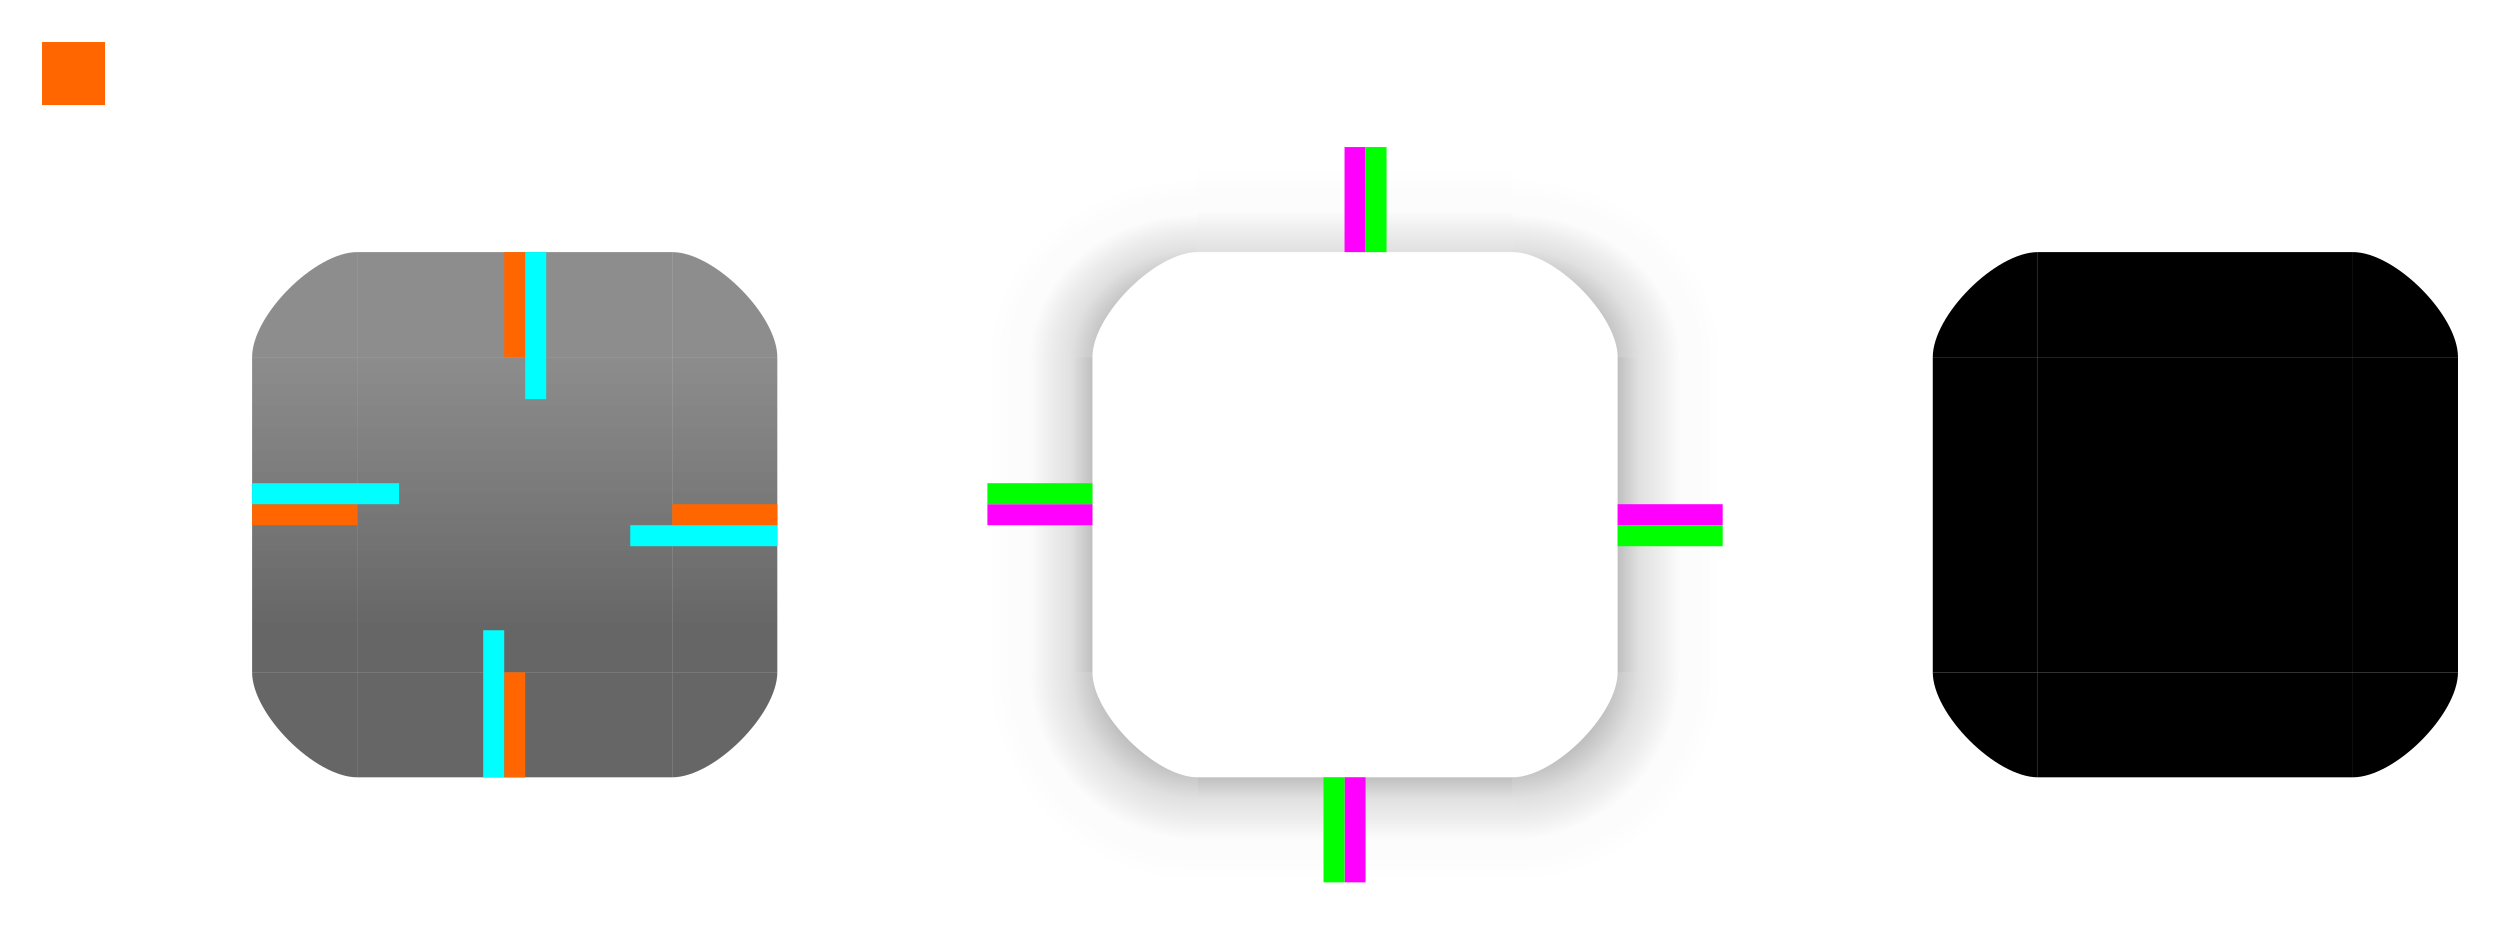
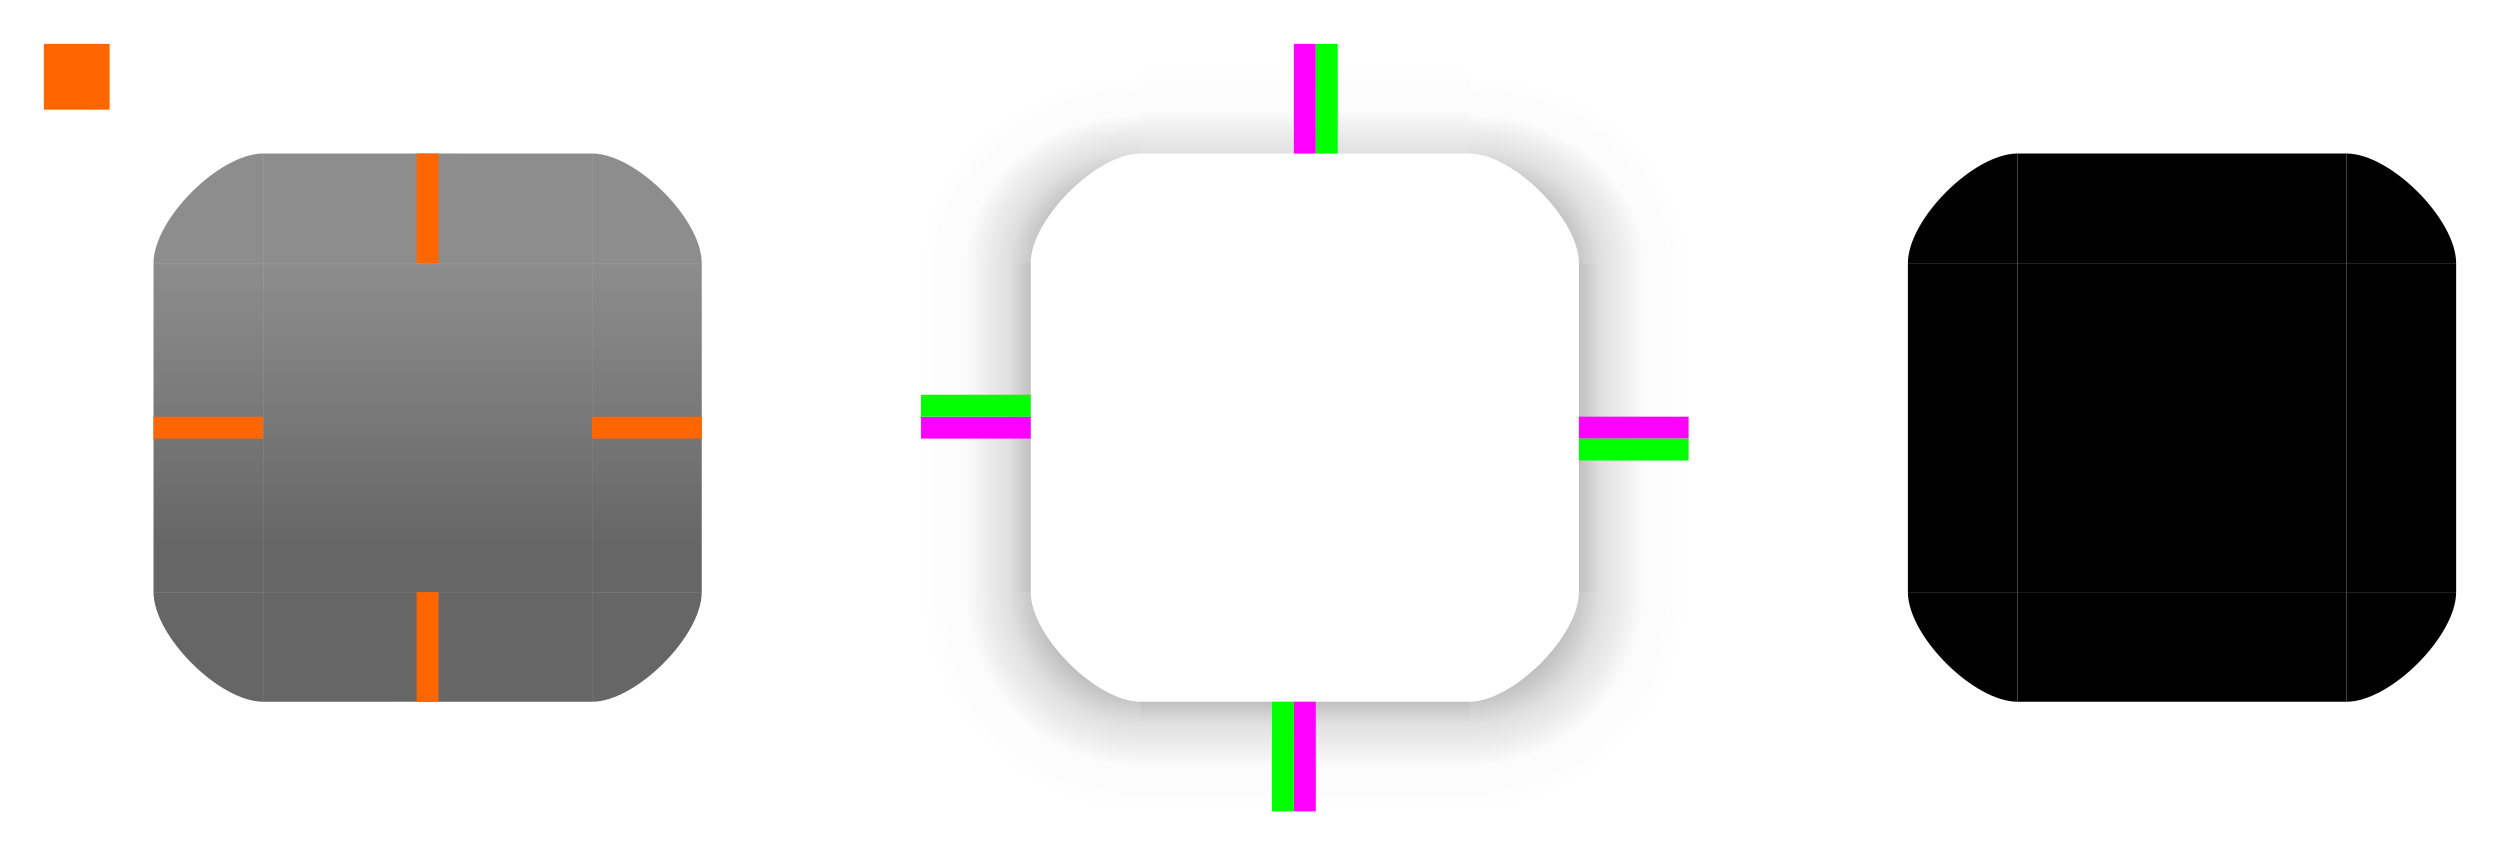
- <svg xmlns="http://www.w3.org/2000/svg" xmlns:xlink="http://www.w3.org/1999/xlink" width="119" height="44" viewBox="0 0 119 44" version="1.1" id="svg5">
+ <svg xmlns="http://www.w3.org/2000/svg" xmlns:xlink="http://www.w3.org/1999/xlink" width="114" height="39" viewBox="0 0 114 39" version="1.1" id="svg5">
  <defs id="defs2">
    <linearGradient id="linearGradient1146">
      <stop style="stop-color:#000000;stop-opacity:0.601" offset="0" id="stop1140" />
      <stop style="stop-color:#000000;stop-opacity:0.601" offset="0.133" id="stop1142" />
      <stop style="stop-color:#1b1b1b;stop-opacity:0.502" offset="1" id="stop1144" />
    </linearGradient>
    <linearGradient id="linearGradient20574">
      <stop style="stop-color:#000000;stop-opacity:0.45" offset="0" id="stop20560" />
      <stop style="stop-color:#000000;stop-opacity:0.31" offset="0.4" id="stop20562" />
      <stop style="stop-color:#000000;stop-opacity:0.12" offset="0.6" id="stop20564" />
      <stop style="stop-color:#000000;stop-opacity:0.07" offset="0.7" id="stop20566" />
      <stop style="stop-color:#000000;stop-opacity:0.01" offset="0.8" id="stop20568" />
      <stop style="stop-color:#000000;stop-opacity:0.01" offset="0.9" id="stop20570" />
      <stop style="stop-color:#000000;stop-opacity:0;" offset="1" id="stop20572" />
    </linearGradient>
    <linearGradient id="linearGradient20558">
      <stop style="stop-color:#000000;stop-opacity:0.45" offset="0" id="stop20544" />
      <stop style="stop-color:#000000;stop-opacity:0.31" offset="0.4" id="stop20546" />
      <stop style="stop-color:#000000;stop-opacity:0.12" offset="0.6" id="stop20548" />
      <stop style="stop-color:#000000;stop-opacity:0.07" offset="0.7" id="stop20550" />
      <stop style="stop-color:#000000;stop-opacity:0.01" offset="0.8" id="stop20552" />
      <stop style="stop-color:#000000;stop-opacity:0.01" offset="0.9" id="stop20554" />
      <stop style="stop-color:#000000;stop-opacity:0;" offset="1" id="stop20556" />
    </linearGradient>
    <linearGradient id="linearGradient20542">
      <stop style="stop-color:#000000;stop-opacity:0.45" offset="0" id="stop20528" />
      <stop style="stop-color:#000000;stop-opacity:0.31" offset="0.4" id="stop20530" />
      <stop style="stop-color:#000000;stop-opacity:0.12" offset="0.6" id="stop20532" />
      <stop style="stop-color:#000000;stop-opacity:0.07" offset="0.7" id="stop20534" />
      <stop style="stop-color:#000000;stop-opacity:0.01" offset="0.8" id="stop20536" />
      <stop style="stop-color:#000000;stop-opacity:0.01" offset="0.9" id="stop20538" />
      <stop style="stop-color:#000000;stop-opacity:0;" offset="1" id="stop20540" />
    </linearGradient>
    <linearGradient id="linearGradient20488">
      <stop style="stop-color:#000000;stop-opacity:0.25" offset="0" id="stop20476" />
      <stop style="stop-color:#000000;stop-opacity:0.12" offset="0.2" id="stop20478" />
      <stop style="stop-color:#000000;stop-opacity:0.07" offset="0.4" id="stop20480" />
      <stop style="stop-color:#000000;stop-opacity:0.01" offset="0.599" id="stop20482" />
      <stop style="stop-color:#000000;stop-opacity:0.01" offset="0.798" id="stop20484" />
      <stop style="stop-color:#000000;stop-opacity:0;" offset="1" id="stop20486" />
    </linearGradient>
    <linearGradient id="linearGradient20474">
      <stop style="stop-color:#000000;stop-opacity:0.25" offset="0" id="stop20462" />
      <stop style="stop-color:#000000;stop-opacity:0.12" offset="0.2" id="stop20464" />
      <stop style="stop-color:#000000;stop-opacity:0.07" offset="0.4" id="stop20466" />
      <stop style="stop-color:#000000;stop-opacity:0.01" offset="0.599" id="stop20468" />
      <stop style="stop-color:#000000;stop-opacity:0.01" offset="0.798" id="stop20470" />
      <stop style="stop-color:#000000;stop-opacity:0;" offset="1" id="stop20472" />
    </linearGradient>
    <linearGradient id="linearGradient19446">
      <stop style="stop-color:#000000;stop-opacity:0.45" offset="0" id="stop19432" />
      <stop style="stop-color:#000000;stop-opacity:0.31" offset="0.4" id="stop19434" />
      <stop style="stop-color:#000000;stop-opacity:0.12" offset="0.6" id="stop19436" />
      <stop style="stop-color:#000000;stop-opacity:0.07" offset="0.7" id="stop19438" />
      <stop style="stop-color:#000000;stop-opacity:0.01" offset="0.8" id="stop19440" />
      <stop style="stop-color:#000000;stop-opacity:0.01" offset="0.9" id="stop19442" />
      <stop style="stop-color:#000000;stop-opacity:0;" offset="1" id="stop19444" />
    </linearGradient>
    <linearGradient id="linearGradient18914">
      <stop style="stop-color:#000000;stop-opacity:0.25" offset="0" id="stop18902" />
      <stop style="stop-color:#000000;stop-opacity:0.12" offset="0.2" id="stop18904" />
      <stop style="stop-color:#000000;stop-opacity:0.07" offset="0.4" id="stop18906" />
      <stop style="stop-color:#000000;stop-opacity:0.01" offset="0.599" id="stop18908" />
      <stop style="stop-color:#000000;stop-opacity:0.01" offset="0.798" id="stop18910" />
      <stop style="stop-color:#000000;stop-opacity:0;" offset="1" id="stop18912" />
    </linearGradient>
    <linearGradient id="linearGradient15516">
      <stop style="stop-color:#000000;stop-opacity:0.12" offset="0" id="stop15504" />
      <stop style="stop-color:#000000;stop-opacity:0.07" offset="0.2" id="stop15506" />
      <stop style="stop-color:#000000;stop-opacity:0.01" offset="0.4" id="stop15508" />
      <stop style="stop-color:#000000;stop-opacity:0.01" offset="0.599" id="stop15510" />
      <stop style="stop-color:#000000;stop-opacity:0" offset="0.798" id="stop15512" />
      <stop style="stop-color:#000000;stop-opacity:0;" offset="1" id="stop15514" />
    </linearGradient>
    <radialGradient xlink:href="#linearGradient20542" id="radialGradient12583-2-82-3-9" cx="310" cy="361.25" fx="310" fy="361.25" r="5" gradientUnits="userSpaceOnUse" gradientTransform="matrix(0,2,-2,0,1057.5,-245)" />
    <linearGradient xlink:href="#linearGradient15516" id="linearGradient18867" gradientUnits="userSpaceOnUse" x1="328" y1="355" x2="328" y2="350" />
    <linearGradient xlink:href="#linearGradient18914" id="linearGradient18871" gradientUnits="userSpaceOnUse" gradientTransform="translate(-695,-40)" x1="328" y1="355" x2="328" y2="350" />
    <linearGradient xlink:href="#linearGradient20474" id="linearGradient19227" gradientUnits="userSpaceOnUse" gradientTransform="translate(-695,-695)" x1="328" y1="355" x2="328" y2="350" />
    <linearGradient xlink:href="#linearGradient20488" id="linearGradient19258" gradientUnits="userSpaceOnUse" gradientTransform="translate(-655,-735)" x1="328" y1="355" x2="328" y2="350" />
    <radialGradient xlink:href="#linearGradient20558" id="radialGradient12583-2-82-3-9-5" cx="310" cy="361.25" fx="310" fy="361.25" r="5" gradientUnits="userSpaceOnUse" gradientTransform="matrix(0,2,2,0,-402.5,-245)" />
    <radialGradient xlink:href="#linearGradient20574" id="radialGradient12583-2-82-3-9-5-1" cx="310" cy="361.25" fx="310" fy="361.25" r="5" gradientUnits="userSpaceOnUse" gradientTransform="matrix(0,-1.707342,-2,0,1057.5,889.2759)" />
    <radialGradient xlink:href="#linearGradient19446" id="radialGradient12583-2-82-3-9-5-1-2" cx="310" cy="361.25" fx="310" fy="361.25" r="5" gradientUnits="userSpaceOnUse" gradientTransform="matrix(0,-1.707342,2,0,-402.5,889.2759)" />
    <linearGradient xlink:href="#linearGradient1146" id="linearGradient967" x1="288" y1="375" x2="288" y2="360" gradientUnits="userSpaceOnUse" />
    <linearGradient xlink:href="#linearGradient1146" id="linearGradient10923" x1="298" y1="375" x2="298" y2="360" gradientUnits="userSpaceOnUse" />
    <linearGradient xlink:href="#linearGradient1146" id="linearGradient10933" gradientUnits="userSpaceOnUse" x1="277" y1="375" x2="277" y2="360" />
  </defs>
-   <g id="layer1" transform="translate(-263,-343)">
-     <rect style="opacity:1;fill-opacity:1;fill-rule:nonzero;stroke:none;fill:url(#linearGradient967)" id="center" width="15" height="15" x="280" y="360" class="ColorScheme-Background" />
-     <rect style="opacity:1;fill-opacity:1.0;fill-rule:evenodd;fill:url(#linearGradient10923)" id="right" width="5" height="15" x="295" y="360" class="ColorScheme-Background" />
-     <rect style="opacity:0.5;fill-opacity:1;fill-rule:nonzero;fill:#1b1b1b" id="top" width="15" height="5" x="280" y="355" class="ColorScheme-Background" />
-     <rect style="opacity:1;fill-opacity:1.0;fill-rule:evenodd;fill:url(#linearGradient10933)" id="left" width="5" height="15" x="275" y="360" class="ColorScheme-Background" />
-     <rect style="opacity:0.6;fill-opacity:1;fill-rule:evenodd;fill:#000000" id="bottom" width="15" height="5" x="280" y="375" class="ColorScheme-Background" />
-     <path d="m 295,355 v 5 h 5 c 0,-2 -3,-5 -5,-5 z" id="topright" style="opacity:0.5;fill-opacity:1;fill-rule:nonzero;fill:#1b1b1b" class="ColorScheme-Background" />
-     <path d="m 275,360 h 5 v -5 c -2,0 -5,3 -5,5 z" id="topleft" style="opacity:0.5;fill-opacity:1;fill-rule:nonzero;fill:#1b1b1b" class="ColorScheme-Background" />
-     <path d="m 280,380 v -5 h -5 c 0,2 3,5 5,5 z" id="bottomleft" style="opacity:0.6;fill-opacity:1;fill-rule:nonzero;fill:#000000" class="ColorScheme-Background" />
-     <path d="m 300,375 h -5 v 5 c 2,0 5,-3 5,-5 z" id="bottomright" style="opacity:0.6;fill-opacity:1;fill-rule:nonzero;fill:#000000" class="ColorScheme-Background" />
+   <g id="layer1" transform="translate(-268,-348)">
+     <rect style="opacity:1;fill:url(#linearGradient967);fill-opacity:1;fill-rule:nonzero;stroke:none" id="center" width="15" height="15" x="280" y="360" class="ColorScheme-Background" />
+     <rect style="opacity:1;fill:url(#linearGradient10923);fill-opacity:1;fill-rule:evenodd" id="right" width="5" height="15" x="295" y="360" class="ColorScheme-Background" />
+     <rect style="opacity:0.5;fill:#1b1b1b;fill-opacity:1;fill-rule:nonzero" id="top" width="15" height="5" x="280" y="355" class="ColorScheme-Background" />
+     <rect style="opacity:1;fill:url(#linearGradient10933);fill-opacity:1;fill-rule:evenodd" id="left" width="5" height="15" x="275" y="360" class="ColorScheme-Background" />
+     <rect style="opacity:0.6;fill:#000000;fill-opacity:1;fill-rule:evenodd" id="bottom" width="15" height="5" x="280" y="375" class="ColorScheme-Background" />
+     <path d="m 295,355 v 5 h 5 c 0,-2 -3,-5 -5,-5 z" id="topright" style="opacity:0.5;fill:#1b1b1b;fill-opacity:1;fill-rule:nonzero" class="ColorScheme-Background" />
+     <path d="m 275,360 h 5 v -5 c -2,0 -5,3 -5,5 z" id="topleft" style="opacity:0.5;fill:#1b1b1b;fill-opacity:1;fill-rule:nonzero" class="ColorScheme-Background" />
+     <path d="m 280,380 v -5 h -5 c 0,2 3,5 5,5 z" id="bottomleft" style="opacity:0.6;fill:#000000;fill-opacity:1;fill-rule:nonzero" class="ColorScheme-Background" />
+     <path d="m 300,375 h -5 v 5 c 2,0 5,-3 5,-5 z" id="bottomright" style="opacity:0.6;fill:#000000;fill-opacity:1;fill-rule:nonzero" class="ColorScheme-Background" />
    <rect style="fill:#000000;fill-opacity:1;fill-rule:nonzero" id="mask-center" width="15" height="15" x="360" y="360" />
    <rect style="fill:#000000;fill-opacity:1;fill-rule:evenodd" id="mask-right" width="5" height="15" x="375" y="360" />
    <rect style="fill:#000000;fill-opacity:1;fill-rule:nonzero" id="mask-top" width="15" height="5" x="360" y="355" />
    <rect style="fill:#000000;fill-opacity:1;fill-rule:evenodd" id="mask-left" width="5" height="15" x="355" y="360" />
    <rect style="fill:#000000;fill-opacity:1;fill-rule:evenodd" id="mask-bottom" width="15" height="5" x="360" y="375" />
    <path d="m 375,355 v 5 h 5 c 0,-2 -3,-5 -5,-5 z" id="mask-topright" style="fill:#000000;fill-opacity:1" />
    <path d="m 355,360 h 5 v -5 c -2,0 -5,3 -5,5 z" id="mask-topleft" style="fill:#000000;fill-opacity:1" />
    <path d="m 360,380 v -5 h -5 c 0,2 3,5 5,5 z" id="mask-bottomleft" style="fill:#000000;fill-opacity:1" />
    <path d="m 380,375 h -5 v 5 c 2,0 5,-3 5,-5 z" id="mask-bottomright" style="fill:#000000;fill-opacity:1" />
    <rect style="opacity:1;fill:#ff6600;fill-opacity:1;fill-rule:nonzero" id="hint-left-margin" width="5" height="1" x="275" y="367" />
-     <rect style="opacity:1;fill:#ff6600;fill-opacity:1;fill-rule:nonzero" id="hint-top-margin" width="1" height="5" x="287" y="355" />
+     <rect style="opacity:1;fill:#ff6600;fill-opacity:1;fill-rule:nonzero;stroke-width:1" id="hint-top-margin" width="1" height="5" x="287" y="355" />
    <rect style="opacity:1;fill:#ff6600;fill-opacity:1;fill-rule:nonzero" id="hint-right-margin" width="5" height="1" x="295" y="367" />
    <rect style="opacity:1;fill:#ff6600;fill-opacity:1;fill-rule:nonzero" id="hint-bottom-margin" width="1" height="5" x="287" y="375" />
-     <rect style="opacity:1;fill:#00ffff;fill-opacity:1;fill-rule:nonzero" id="thick-hint-left-margin" width="7" height="1" x="275" y="366" />
-     <rect style="opacity:1;fill:#00ffff;fill-opacity:1;fill-rule:nonzero" id="thick-hint-top-margin" width="1" height="7" x="288" y="355" />
-     <rect style="opacity:1;fill:#00ffff;fill-opacity:1;fill-rule:nonzero" id="thick-hint-right-margin" width="7" height="1" x="293" y="368" />
-     <rect style="opacity:1;fill:#00ffff;fill-opacity:1;fill-rule:nonzero" id="thick-hint-bottom-margin" width="1" height="7" x="286" y="373" />
-     <rect style="opacity:1;fill:#ff6600;fill-opacity:1;fill-rule:nonzero;stroke-width:0.6" id="hint-stretch-borders" width="3" height="3" x="265" y="345" />
+     <rect style="opacity:1;fill:#00ffff;fill-opacity:1;fill-rule:nonzero;stroke-width:0.012" id="hint-left-inset" width="0.001" height="1" x="275" y="366" />
+     <rect style="opacity:1;fill:#00ffff;fill-opacity:1;fill-rule:nonzero;stroke-width:0.012" id="hint-top-inset" width="1" height="0.001" x="288" y="355" />
+     <rect style="opacity:1;fill:#00ffff;fill-opacity:1;fill-rule:nonzero;stroke-width:0.012" id="hint-right-inset" width="0.001" height="1" x="300" y="368" />
+     <rect style="opacity:1;fill:#00ffff;fill-opacity:1;fill-rule:nonzero;stroke-width:0.012" id="hint-bottom-inset" width="1" height="0.001" x="286" y="380" />
+     <rect style="opacity:1;fill:#ff6600;fill-opacity:1;fill-rule:nonzero;stroke-width:0.6" id="hint-stretch-borders" width="3" height="3" x="270" y="350" />
    <g id="g4866">
      <g id="g4869" />
    </g>
    <rect style="fill:url(#linearGradient18867);fill-opacity:1;fill-rule:nonzero" id="shadow-top" width="15" height="5" x="320" y="350" />
    <rect style="fill:url(#linearGradient18871);fill-opacity:1;fill-rule:nonzero" id="shadow-left" width="15" height="5" x="-375" y="310" transform="rotate(-90)" />
    <rect style="fill:url(#linearGradient19227);fill-opacity:1;fill-rule:nonzero" id="shadow-right" width="15" height="5" x="-375" y="-345" transform="matrix(0,-1,-1,0,0,0)" />
    <rect style="fill:url(#linearGradient19258);fill-opacity:1;fill-rule:nonzero" id="shadow-bottom" width="15" height="5" x="-335" y="-385" transform="scale(-1)" />
    <path style="fill:url(#radialGradient12583-2-82-3-9);fill-opacity:1;stroke:none;stroke-width:1px;stroke-linecap:butt;stroke-linejoin:miter;stroke-opacity:1" d="m 340,375 c 0,2 -3,5 -5,5 v 5 h 10 v -10 c -1.575,0 -2.417,0 -5,0 z" id="shadow-bottomright" />
    <path style="fill:url(#radialGradient12583-2-82-3-9-5);fill-opacity:1;stroke:none;stroke-width:1px;stroke-linecap:butt;stroke-linejoin:miter;stroke-opacity:1" d="m 315,375 c 0,2 3,5 5,5 v 5 h -10 v -10 c 1.575,0 2.417,0 5,0 z" id="shadow-bottomleft" />
    <path style="fill:url(#radialGradient12583-2-82-3-9-5-1);fill-opacity:1;stroke:none;stroke-width:1px;stroke-linecap:butt;stroke-linejoin:miter;stroke-opacity:1" d="m 340,360 c 0,-2 -3,-5 -5,-5 v -5 h 10 v 10 c -1.575,0 -2.417,0 -5,0 z" id="shadow-topright" />
    <path style="fill:url(#radialGradient12583-2-82-3-9-5-1-2);fill-opacity:1;stroke:none;stroke-width:1px;stroke-linecap:butt;stroke-linejoin:miter;stroke-opacity:1" d="m 315,360 c 0,-2 3,-5 5,-5 v -5 h -10 v 10 c 1.575,0 2.417,0 5,0 z" id="shadow-topleft" />
    <rect style="opacity:1;fill:#ff00ff;fill-opacity:1;fill-rule:nonzero;stroke:none;stroke-opacity:0.31" id="shadow-hint-top-margin" width="1" height="5" x="327" y="350" />
    <rect style="opacity:1;fill:#ff00ff;fill-opacity:1;fill-rule:nonzero;stroke:none;stroke-opacity:0.31" id="shadow-hint-right-margin" width="5" height="1" x="340" y="367" />
    <rect style="opacity:1;fill:#ff00ff;fill-opacity:1;fill-rule:nonzero;stroke:none;stroke-opacity:0.31" id="shadow-hint-bottom-margin" width="1" height="5" x="327" y="380" />
    <rect style="opacity:1;fill:#ff00ff;fill-opacity:1;fill-rule:nonzero;stroke:none;stroke-opacity:0.31" id="shadow-hint-left-margin" width="5" height="1" x="310" y="367" />
    <rect style="opacity:1;fill:#00ff00;fill-opacity:1;fill-rule:nonzero;stroke:none;stroke-opacity:0.31" id="shadow-hint-top-inset" width="1" height="5" x="328" y="350" />
    <rect style="opacity:1;fill:#00ff00;fill-opacity:1;fill-rule:nonzero;stroke:none;stroke-opacity:0.31" id="shadow-hint-right-inset" width="5" height="1" x="340" y="368" />
    <rect style="opacity:1;fill:#00ff00;fill-opacity:1;fill-rule:nonzero;stroke:none;stroke-opacity:0.31" id="shadow-hint-bottom-inset" width="1" height="5" x="326" y="380" />
    <rect style="opacity:1;fill:#00ff00;fill-opacity:1;fill-rule:nonzero;stroke:none;stroke-opacity:0.31" id="shadow-hint-left-inset" width="5" height="1" x="310" y="366" />
  </g>
</svg>
